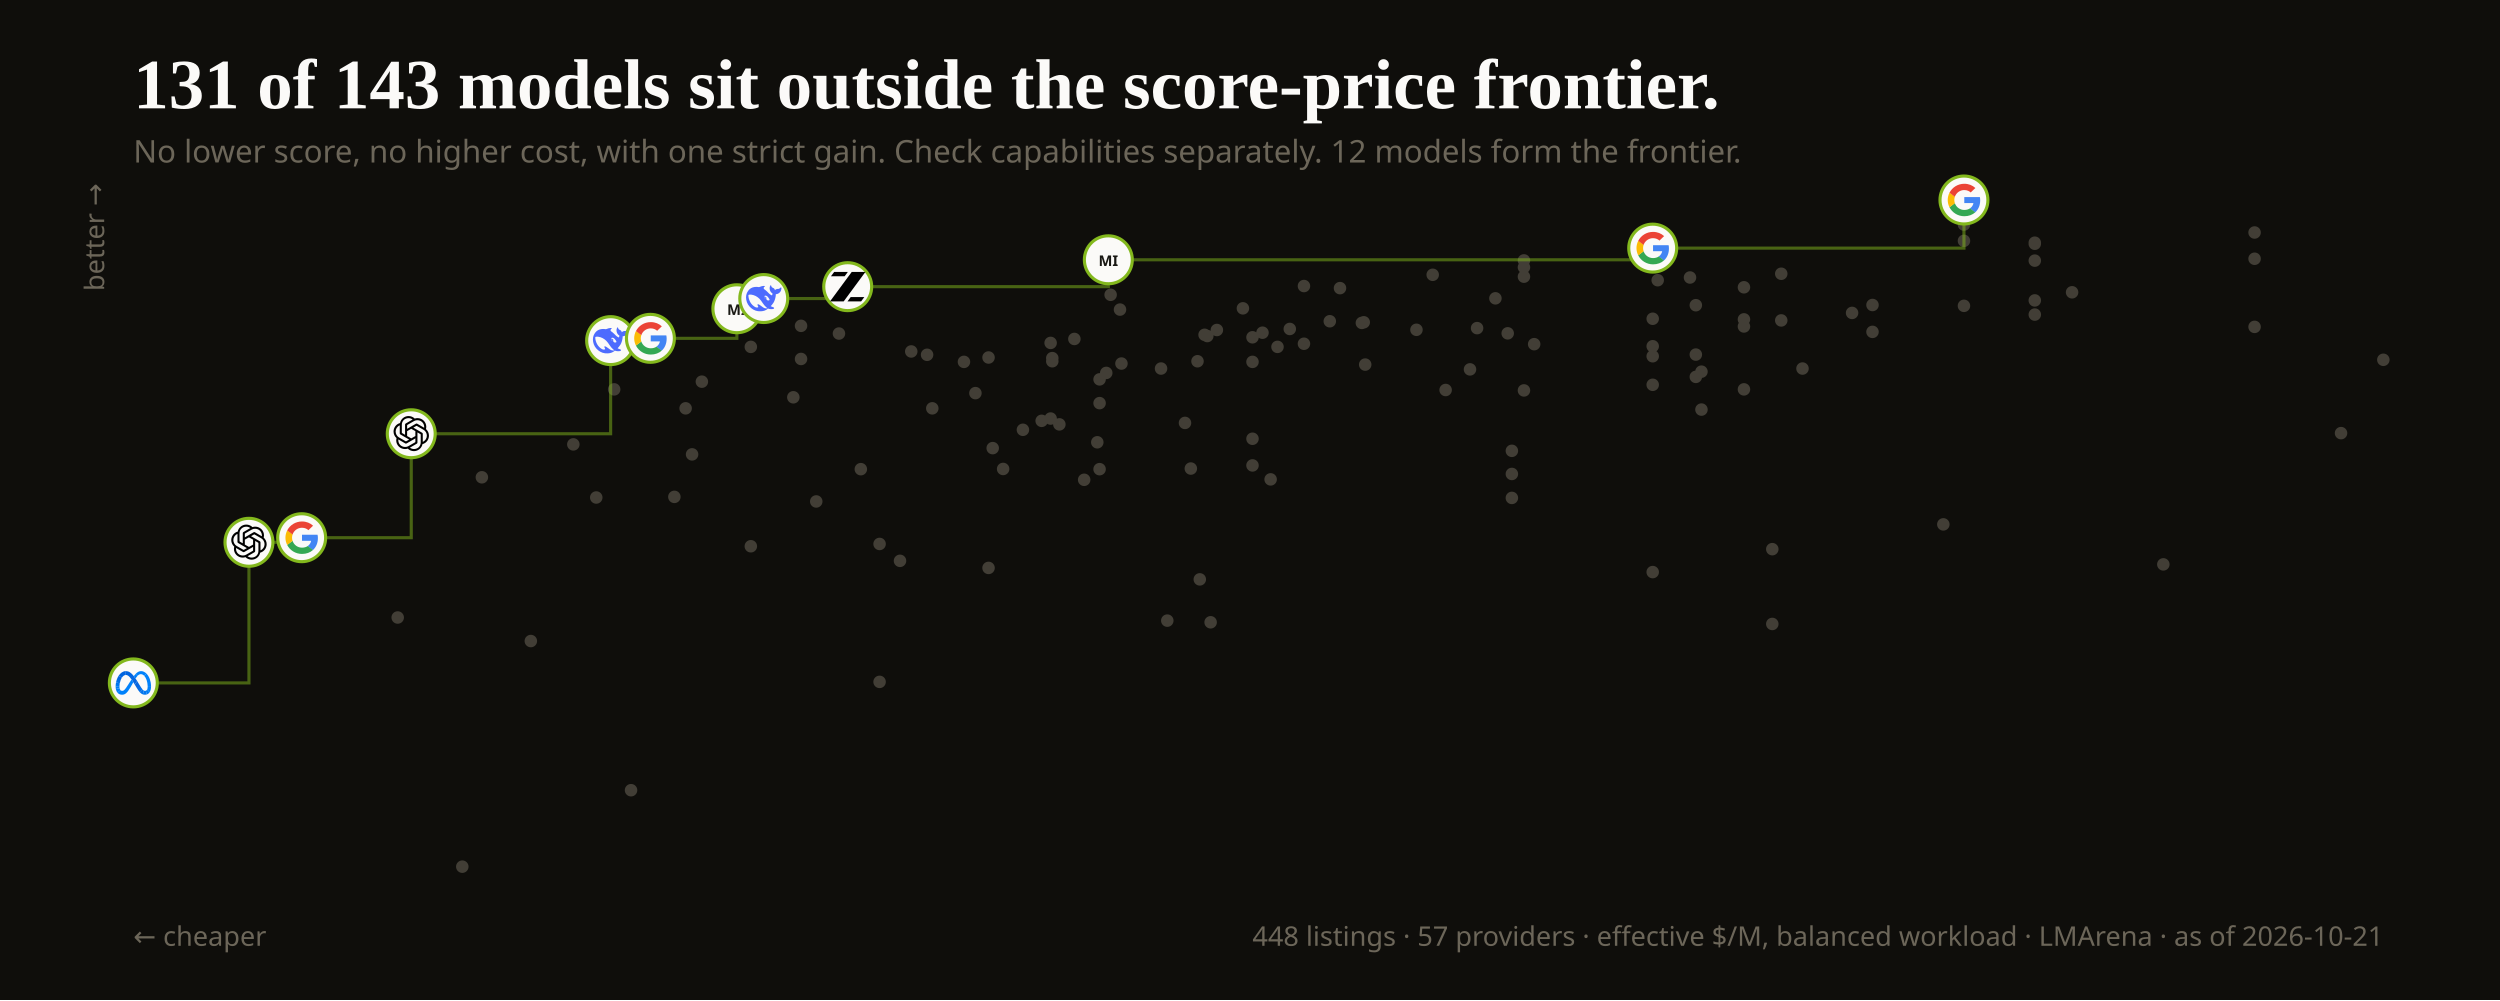
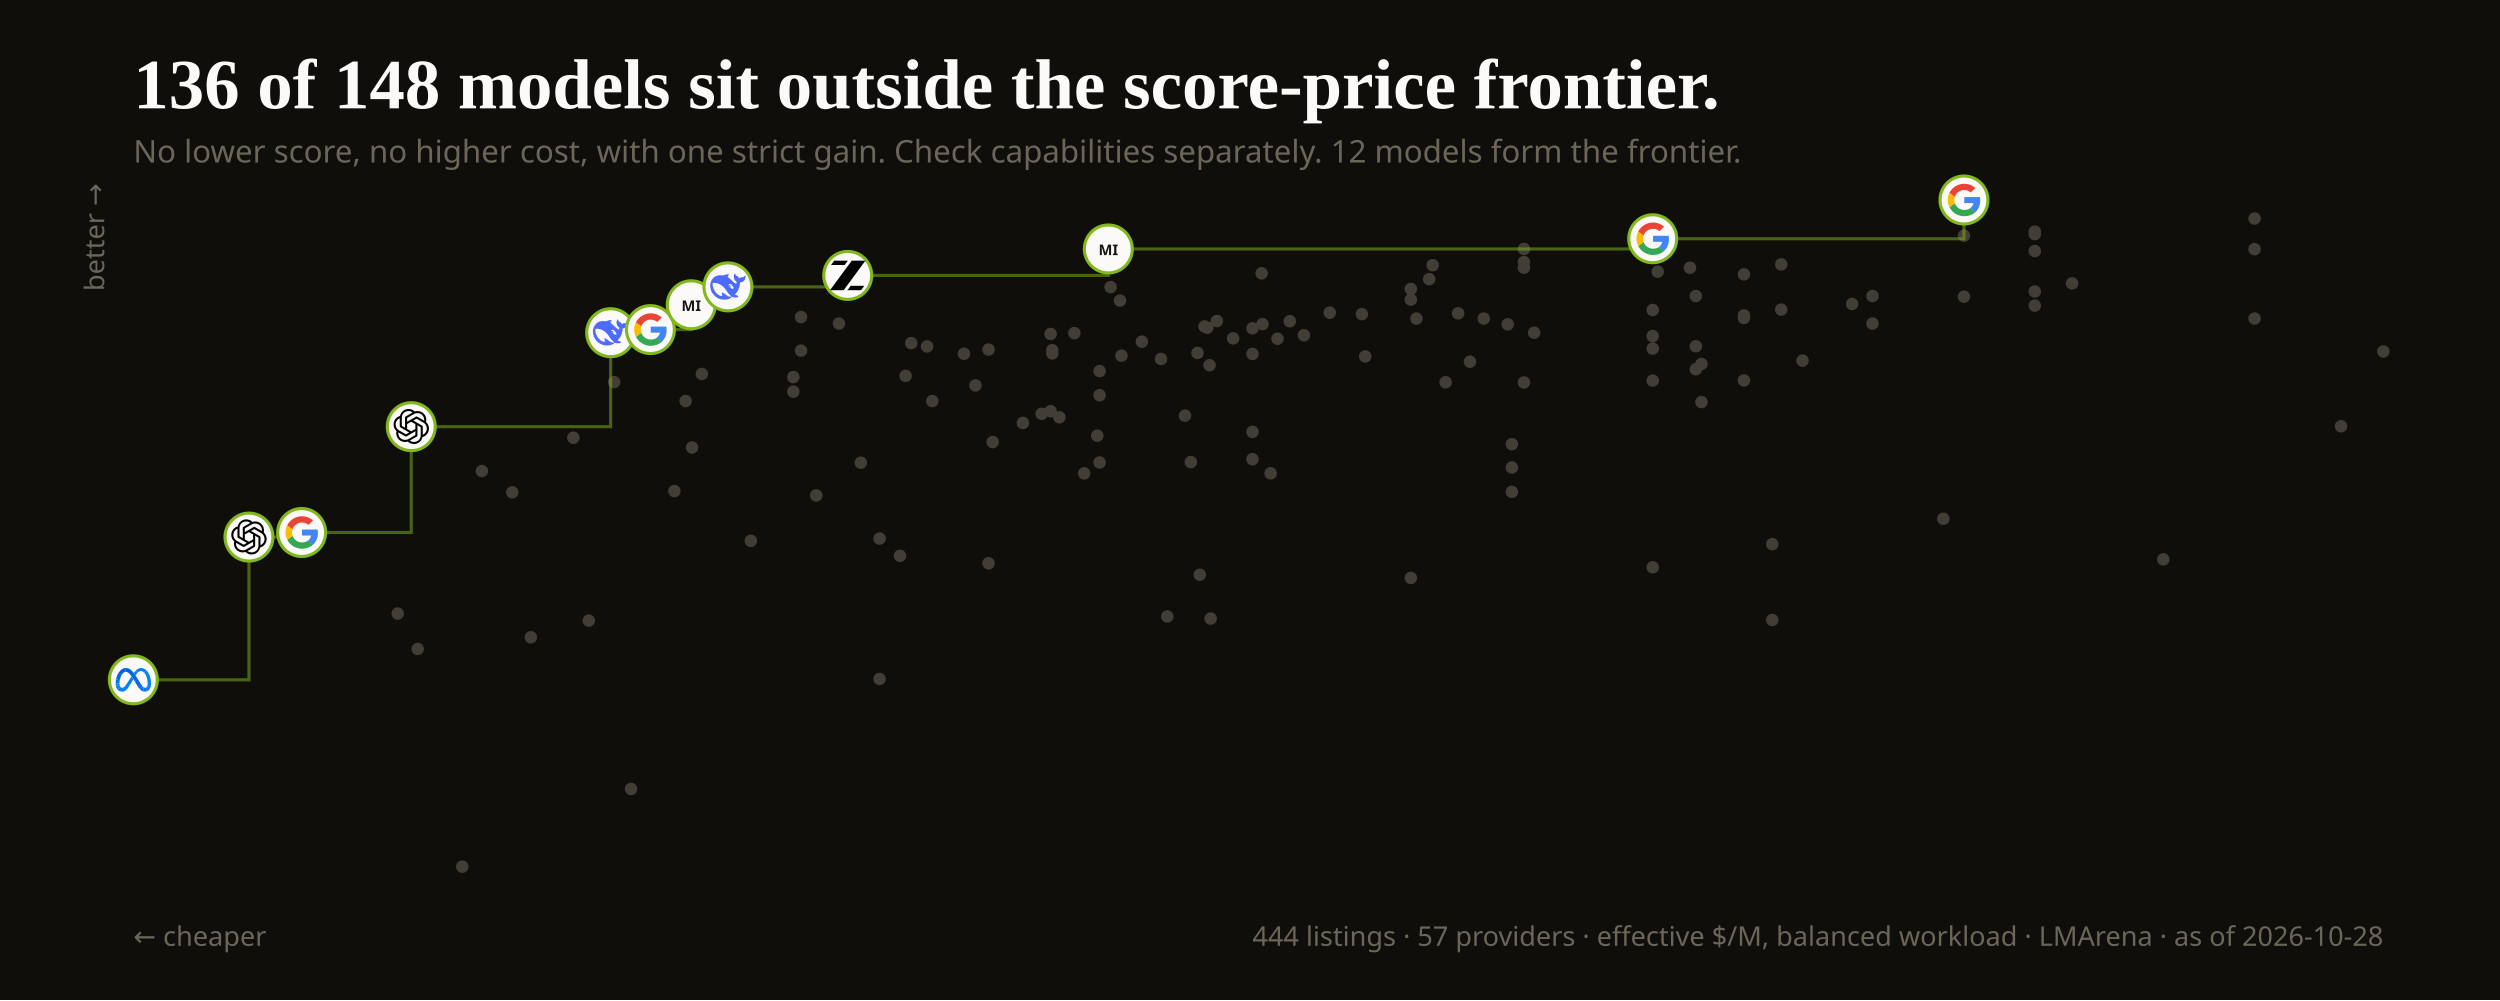
- <svg xmlns="http://www.w3.org/2000/svg" viewBox="0 0 1200 480" width="1200" height="480" role="img" aria-label="131 of 143 rated, priced models are off the score-price frontier. 12 are on it. Capability requirements are separate.">
+ <svg xmlns="http://www.w3.org/2000/svg" viewBox="0 0 1200 480" width="1200" height="480" role="img" aria-label="136 of 148 rated, priced models are off the score-price frontier. 12 are on it. Capability requirements are separate.">
  <rect width="1200" height="480" fill="#0F0E0B" />
-   <text x="64" y="52" fill="#FBFAF8" font-family="Georgia, 'Times New Roman', serif" font-size="34" font-weight="600">131 of 143 models sit outside the score-price frontier.</text>
+   <text x="64" y="52" fill="#FBFAF8" font-family="Georgia, 'Times New Roman', serif" font-size="34" font-weight="600">136 of 148 models sit outside the score-price frontier.</text>
  <text x="64" y="78" fill="#6C6659" font-family="system-ui, sans-serif" font-size="15">No lower score, no higher cost, with one strict gain. Check capabilities separately. 12 models form the frontier.</text>
-   <path d="M942.7 115.6m-3 0a3 3 0 1 0 6 0a3 3 0 1 0 -6 0M679.9 158.3m-3 0a3 3 0 1 0 6 0a3 3 0 1 0 -6 0M736.4 165.2m-3 0a3 3 0 1 0 6 0a3 3 0 1 0 -6 0M837.1 153.3m-3 0a3 3 0 1 0 6 0a3 3 0 1 0 -6 0M837.1 137.9m-3 0a3 3 0 1 0 6 0a3 3 0 1 0 -6 0M380.8 190.7m-3 0a3 3 0 1 0 6 0a3 3 0 1 0 -6 0M837.1 186.9m-3 0a3 3 0 1 0 6 0a3 3 0 1 0 -6 0M942.7 107.8m-3 0a3 3 0 1 0 6 0a3 3 0 1 0 -6 0M793.3 184.7m-3 0a3 3 0 1 0 6 0a3 3 0 1 0 -6 0M1082.2 156.9m-3 0a3 3 0 1 0 6 0a3 3 0 1 0 -6 0M731.5 125.0m-3 0a3 3 0 1 0 6 0a3 3 0 1 0 -6 0M1082.2 111.6m-3 0a3 3 0 1 0 6 0a3 3 0 1 0 -6 0M286.2 238.8m-3 0a3 3 0 1 0 6 0a3 3 0 1 0 -6 0M625.9 137.3m-3 0a3 3 0 1 0 6 0a3 3 0 1 0 -6 0M619.1 157.9m-3 0a3 3 0 1 0 6 0a3 3 0 1 0 -6 0M793.3 126.8m-3 0a3 3 0 1 0 6 0a3 3 0 1 0 -6 0M793.3 166.2m-3 0a3 3 0 1 0 6 0a3 3 0 1 0 -6 0M527.8 193.5m-3 0a3 3 0 1 0 6 0a3 3 0 1 0 -6 0M731.5 128.3m-3 0a3 3 0 1 0 6 0a3 3 0 1 0 -6 0M557.3 176.9m-3 0a3 3 0 1 0 6 0a3 3 0 1 0 -6 0M976.7 116.5m-3 0a3 3 0 1 0 6 0a3 3 0 1 0 -6 0M687.7 131.9m-3 0a3 3 0 1 0 6 0a3 3 0 1 0 -6 0M601.2 161.9m-3 0a3 3 0 1 0 6 0a3 3 0 1 0 -6 0M709.0 157.5m-3 0a3 3 0 1 0 6 0a3 3 0 1 0 -6 0M795.7 134.5m-3 0a3 3 0 1 0 6 0a3 3 0 1 0 -6 0M731.5 132.8m-3 0a3 3 0 1 0 6 0a3 3 0 1 0 -6 0M504.3 164.6m-3 0a3 3 0 1 0 6 0a3 3 0 1 0 -6 0M855.0 153.8m-3 0a3 3 0 1 0 6 0a3 3 0 1 0 -6 0M942.7 146.8m-3 0a3 3 0 1 0 6 0a3 3 0 1 0 -6 0M793.3 153.0m-3 0a3 3 0 1 0 6 0a3 3 0 1 0 -6 0M402.7 160.1m-3 0a3 3 0 1 0 6 0a3 3 0 1 0 -6 0M837.1 156.7m-3 0a3 3 0 1 0 6 0a3 3 0 1 0 -6 0M643.2 138.3m-3 0a3 3 0 1 0 6 0a3 3 0 1 0 -6 0M1082.2 124.2m-3 0a3 3 0 1 0 6 0a3 3 0 1 0 -6 0M537.6 148.6m-3 0a3 3 0 1 0 6 0a3 3 0 1 0 -6 0M515.7 162.7m-3 0a3 3 0 1 0 6 0a3 3 0 1 0 -6 0M976.7 144.2m-3 0a3 3 0 1 0 6 0a3 3 0 1 0 -6 0M811.2 133.2m-3 0a3 3 0 1 0 6 0a3 3 0 1 0 -6 0M693.9 187.2m-3 0a3 3 0 1 0 6 0a3 3 0 1 0 -6 0M793.3 171.0m-3 0a3 3 0 1 0 6 0a3 3 0 1 0 -6 0M994.6 140.3m-3 0a3 3 0 1 0 6 0a3 3 0 1 0 -6 0M654.6 154.7m-3 0a3 3 0 1 0 6 0a3 3 0 1 0 -6 0M533.1 141.5m-3 0a3 3 0 1 0 6 0a3 3 0 1 0 -6 0M360.4 166.5m-3 0a3 3 0 1 0 6 0a3 3 0 1 0 -6 0M596.6 148.0m-3 0a3 3 0 1 0 6 0a3 3 0 1 0 -6 0M976.7 125.1m-3 0a3 3 0 1 0 6 0a3 3 0 1 0 -6 0M717.8 143.2m-3 0a3 3 0 1 0 6 0a3 3 0 1 0 -6 0M384.5 156.4m-3 0a3 3 0 1 0 6 0a3 3 0 1 0 -6 0M578.2 160.7m-3 0a3 3 0 1 0 6 0a3 3 0 1 0 -6 0M723.7 160.0m-3 0a3 3 0 1 0 6 0a3 3 0 1 0 -6 0M481.5 225.1m-3 0a3 3 0 1 0 6 0a3 3 0 1 0 -6 0M527.8 182.1m-3 0a3 3 0 1 0 6 0a3 3 0 1 0 -6 0M508.5 203.7m-3 0a3 3 0 1 0 6 0a3 3 0 1 0 -6 0M705.6 177.3m-3 0a3 3 0 1 0 6 0a3 3 0 1 0 -6 0M889.0 150.2m-3 0a3 3 0 1 0 6 0a3 3 0 1 0 -6 0M476.5 215.1m-3 0a3 3 0 1 0 6 0a3 3 0 1 0 -6 0M538.3 174.5m-3 0a3 3 0 1 0 6 0a3 3 0 1 0 -6 0M468.2 188.7m-3 0a3 3 0 1 0 6 0a3 3 0 1 0 -6 0M531.0 179.0m-3 0a3 3 0 1 0 6 0a3 3 0 1 0 -6 0M574.8 173.4m-3 0a3 3 0 1 0 6 0a3 3 0 1 0 -6 0M294.8 186.9m-3 0a3 3 0 1 0 6 0a3 3 0 1 0 -6 0M855.0 131.4m-3 0a3 3 0 1 0 6 0a3 3 0 1 0 -6 0M898.8 146.4m-3 0a3 3 0 1 0 6 0a3 3 0 1 0 -6 0M606.0 159.7m-3 0a3 3 0 1 0 6 0a3 3 0 1 0 -6 0M526.7 212.3m-3 0a3 3 0 1 0 6 0a3 3 0 1 0 -6 0M638.3 154.2m-3 0a3 3 0 1 0 6 0a3 3 0 1 0 -6 0M976.7 117.0m-3 0a3 3 0 1 0 6 0a3 3 0 1 0 -6 0M336.9 183.2m-3 0a3 3 0 1 0 6 0a3 3 0 1 0 -6 0M653.7 155.0m-3 0a3 3 0 1 0 6 0a3 3 0 1 0 -6 0M332.2 218.1m-3 0a3 3 0 1 0 6 0a3 3 0 1 0 -6 0M579.5 161.3m-3 0a3 3 0 1 0 6 0a3 3 0 1 0 -6 0M865.2 176.9m-3 0a3 3 0 1 0 6 0a3 3 0 1 0 -6 0M504.3 200.9m-3 0a3 3 0 1 0 6 0a3 3 0 1 0 -6 0M601.2 210.6m-3 0a3 3 0 1 0 6 0a3 3 0 1 0 -6 0M437.4 168.7m-3 0a3 3 0 1 0 6 0a3 3 0 1 0 -6 0M976.7 151.0m-3 0a3 3 0 1 0 6 0a3 3 0 1 0 -6 0M814.0 170.2m-3 0a3 3 0 1 0 6 0a3 3 0 1 0 -6 0M527.8 225.2m-3 0a3 3 0 1 0 6 0a3 3 0 1 0 -6 0M731.5 187.4m-3 0a3 3 0 1 0 6 0a3 3 0 1 0 -6 0M584.1 158.4m-3 0a3 3 0 1 0 6 0a3 3 0 1 0 -6 0M898.8 159.3m-3 0a3 3 0 1 0 6 0a3 3 0 1 0 -6 0M445.0 170.3m-3 0a3 3 0 1 0 6 0a3 3 0 1 0 -6 0M474.5 171.6m-3 0a3 3 0 1 0 6 0a3 3 0 1 0 -6 0M505.1 173.4m-3 0a3 3 0 1 0 6 0a3 3 0 1 0 -6 0M491.0 206.3m-3 0a3 3 0 1 0 6 0a3 3 0 1 0 -6 0M462.7 173.7m-3 0a3 3 0 1 0 6 0a3 3 0 1 0 -6 0M505.1 171.9m-3 0a3 3 0 1 0 6 0a3 3 0 1 0 -6 0M609.9 230.1m-3 0a3 3 0 1 0 6 0a3 3 0 1 0 -6 0M814.0 180.9m-3 0a3 3 0 1 0 6 0a3 3 0 1 0 -6 0M568.8 203.0m-3 0a3 3 0 1 0 6 0a3 3 0 1 0 -6 0M323.7 238.5m-3 0a3 3 0 1 0 6 0a3 3 0 1 0 -6 0M1144.0 172.7m-3 0a3 3 0 1 0 6 0a3 3 0 1 0 -6 0M329.1 196.0m-3 0a3 3 0 1 0 6 0a3 3 0 1 0 -6 0M625.9 165.0m-3 0a3 3 0 1 0 6 0a3 3 0 1 0 -6 0M447.5 196.0m-3 0a3 3 0 1 0 6 0a3 3 0 1 0 -6 0M655.3 175.0m-3 0a3 3 0 1 0 6 0a3 3 0 1 0 -6 0M384.5 172.3m-3 0a3 3 0 1 0 6 0a3 3 0 1 0 -6 0M601.2 223.4m-3 0a3 3 0 1 0 6 0a3 3 0 1 0 -6 0M601.2 173.7m-3 0a3 3 0 1 0 6 0a3 3 0 1 0 -6 0M814.0 146.5m-3 0a3 3 0 1 0 6 0a3 3 0 1 0 -6 0M613.2 166.5m-3 0a3 3 0 1 0 6 0a3 3 0 1 0 -6 0M391.8 240.7m-3 0a3 3 0 1 0 6 0a3 3 0 1 0 -6 0M413.2 225.2m-3 0a3 3 0 1 0 6 0a3 3 0 1 0 -6 0M816.7 178.4m-3 0a3 3 0 1 0 6 0a3 3 0 1 0 -6 0M725.7 216.4m-3 0a3 3 0 1 0 6 0a3 3 0 1 0 -6 0M816.7 196.6m-3 0a3 3 0 1 0 6 0a3 3 0 1 0 -6 0M571.6 224.9m-3 0a3 3 0 1 0 6 0a3 3 0 1 0 -6 0M360.4 262.2m-3 0a3 3 0 1 0 6 0a3 3 0 1 0 -6 0M500.0 202.0m-3 0a3 3 0 1 0 6 0a3 3 0 1 0 -6 0M231.3 229.1m-3 0a3 3 0 1 0 6 0a3 3 0 1 0 -6 0M275.2 213.3m-3 0a3 3 0 1 0 6 0a3 3 0 1 0 -6 0M725.7 227.5m-3 0a3 3 0 1 0 6 0a3 3 0 1 0 -6 0M725.7 239.0m-3 0a3 3 0 1 0 6 0a3 3 0 1 0 -6 0M190.9 296.4m-3 0a3 3 0 1 0 6 0a3 3 0 1 0 -6 0M254.8 307.7m-3 0a3 3 0 1 0 6 0a3 3 0 1 0 -6 0M520.4 230.3m-3 0a3 3 0 1 0 6 0a3 3 0 1 0 -6 0M1123.7 207.9m-3 0a3 3 0 1 0 6 0a3 3 0 1 0 -6 0M432.0 269.2m-3 0a3 3 0 1 0 6 0a3 3 0 1 0 -6 0M793.3 274.6m-3 0a3 3 0 1 0 6 0a3 3 0 1 0 -6 0M581.1 298.7m-3 0a3 3 0 1 0 6 0a3 3 0 1 0 -6 0M221.9 416.0m-3 0a3 3 0 1 0 6 0a3 3 0 1 0 -6 0M302.9 379.3m-3 0a3 3 0 1 0 6 0a3 3 0 1 0 -6 0M474.5 272.6m-3 0a3 3 0 1 0 6 0a3 3 0 1 0 -6 0M422.2 327.3m-3 0a3 3 0 1 0 6 0a3 3 0 1 0 -6 0M850.7 299.5m-3 0a3 3 0 1 0 6 0a3 3 0 1 0 -6 0M850.7 263.6m-3 0a3 3 0 1 0 6 0a3 3 0 1 0 -6 0M575.9 278.1m-3 0a3 3 0 1 0 6 0a3 3 0 1 0 -6 0M422.2 261.1m-3 0a3 3 0 1 0 6 0a3 3 0 1 0 -6 0M560.3 297.9m-3 0a3 3 0 1 0 6 0a3 3 0 1 0 -6 0M932.8 251.7m-3 0a3 3 0 1 0 6 0a3 3 0 1 0 -6 0M1038.4 270.9m-3 0a3 3 0 1 0 6 0a3 3 0 1 0 -6 0" fill="#6C6659" fill-opacity="0.55" />
-   <path d="M64.0 327.8L119.5 327.8L119.5 260.3L144.8 260.3L144.8 258.1L197.4 258.1L197.4 208.2L293.1 208.2L293.1 163.5L312.2 163.5L312.2 162.4L353.7 162.4L353.7 148.2L366.6 148.2L366.6 143.3L406.9 143.3L406.9 137.6L532.0 137.6L532.0 124.7L793.3 124.7L793.3 119.1L942.7 119.1L942.7 96.0" fill="none" stroke="#83B81D" stroke-width="1.5" stroke-opacity="0.5" />
-   <circle cx="64.0" cy="327.8" r="11.5" fill="#FBFAF8" />
-   <circle cx="64.0" cy="327.8" r="11.5" fill="none" stroke="#83B81D" stroke-width="1.5" />
-   <svg x="55.5" y="319.3" width="17" height="17" viewBox="0 0 24 24">
+   <path d="M548.1 164.0m-3 0a3 3 0 1 0 6 0a3 3 0 1 0 -6 0M942.7 113.1m-3 0a3 3 0 1 0 6 0a3 3 0 1 0 -6 0M679.9 152.9m-3 0a3 3 0 1 0 6 0a3 3 0 1 0 -6 0M380.8 181.0m-3 0a3 3 0 1 0 6 0a3 3 0 1 0 -6 0M736.4 159.7m-3 0a3 3 0 1 0 6 0a3 3 0 1 0 -6 0M837.1 151.4m-3 0a3 3 0 1 0 6 0a3 3 0 1 0 -6 0M837.1 131.7m-3 0a3 3 0 1 0 6 0a3 3 0 1 0 -6 0M380.8 188.0m-3 0a3 3 0 1 0 6 0a3 3 0 1 0 -6 0M837.1 182.6m-3 0a3 3 0 1 0 6 0a3 3 0 1 0 -6 0M942.7 102.5m-3 0a3 3 0 1 0 6 0a3 3 0 1 0 -6 0M793.3 182.7m-3 0a3 3 0 1 0 6 0a3 3 0 1 0 -6 0M1082.2 152.9m-3 0a3 3 0 1 0 6 0a3 3 0 1 0 -6 0M731.5 119.5m-3 0a3 3 0 1 0 6 0a3 3 0 1 0 -6 0M1082.2 104.9m-3 0a3 3 0 1 0 6 0a3 3 0 1 0 -6 0M245.9 236.3m-3 0a3 3 0 1 0 6 0a3 3 0 1 0 -6 0M605.6 131.2m-3 0a3 3 0 1 0 6 0a3 3 0 1 0 -6 0M619.1 154.2m-3 0a3 3 0 1 0 6 0a3 3 0 1 0 -6 0M793.3 120.6m-3 0a3 3 0 1 0 6 0a3 3 0 1 0 -6 0M793.3 161.3m-3 0a3 3 0 1 0 6 0a3 3 0 1 0 -6 0M527.8 189.7m-3 0a3 3 0 1 0 6 0a3 3 0 1 0 -6 0M731.5 125.8m-3 0a3 3 0 1 0 6 0a3 3 0 1 0 -6 0M557.3 172.3m-3 0a3 3 0 1 0 6 0a3 3 0 1 0 -6 0M976.7 111.2m-3 0a3 3 0 1 0 6 0a3 3 0 1 0 -6 0M687.7 127.3m-3 0a3 3 0 1 0 6 0a3 3 0 1 0 -6 0M601.2 157.6m-3 0a3 3 0 1 0 6 0a3 3 0 1 0 -6 0M712.2 152.9m-3 0a3 3 0 1 0 6 0a3 3 0 1 0 -6 0M795.7 130.4m-3 0a3 3 0 1 0 6 0a3 3 0 1 0 -6 0M731.5 128.5m-3 0a3 3 0 1 0 6 0a3 3 0 1 0 -6 0M504.3 160.3m-3 0a3 3 0 1 0 6 0a3 3 0 1 0 -6 0M855.0 148.6m-3 0a3 3 0 1 0 6 0a3 3 0 1 0 -6 0M942.7 142.4m-3 0a3 3 0 1 0 6 0a3 3 0 1 0 -6 0M793.3 148.8m-3 0a3 3 0 1 0 6 0a3 3 0 1 0 -6 0M402.7 155.3m-3 0a3 3 0 1 0 6 0a3 3 0 1 0 -6 0M837.1 152.6m-3 0a3 3 0 1 0 6 0a3 3 0 1 0 -6 0M686.0 134.0m-3 0a3 3 0 1 0 6 0a3 3 0 1 0 -6 0M1082.2 119.6m-3 0a3 3 0 1 0 6 0a3 3 0 1 0 -6 0M537.6 144.3m-3 0a3 3 0 1 0 6 0a3 3 0 1 0 -6 0M515.7 159.9m-3 0a3 3 0 1 0 6 0a3 3 0 1 0 -6 0M976.7 139.9m-3 0a3 3 0 1 0 6 0a3 3 0 1 0 -6 0M811.2 128.5m-3 0a3 3 0 1 0 6 0a3 3 0 1 0 -6 0M693.9 183.5m-3 0a3 3 0 1 0 6 0a3 3 0 1 0 -6 0M793.3 167.3m-3 0a3 3 0 1 0 6 0a3 3 0 1 0 -6 0M994.6 136.0m-3 0a3 3 0 1 0 6 0a3 3 0 1 0 -6 0M699.9 150.4m-3 0a3 3 0 1 0 6 0a3 3 0 1 0 -6 0M434.7 180.4m-3 0a3 3 0 1 0 6 0a3 3 0 1 0 -6 0M533.1 137.8m-3 0a3 3 0 1 0 6 0a3 3 0 1 0 -6 0M591.9 162.4m-3 0a3 3 0 1 0 6 0a3 3 0 1 0 -6 0M677.2 143.8m-3 0a3 3 0 1 0 6 0a3 3 0 1 0 -6 0M976.7 120.5m-3 0a3 3 0 1 0 6 0a3 3 0 1 0 -6 0M677.2 138.7m-3 0a3 3 0 1 0 6 0a3 3 0 1 0 -6 0M384.5 152.2m-3 0a3 3 0 1 0 6 0a3 3 0 1 0 -6 0M578.2 156.7m-3 0a3 3 0 1 0 6 0a3 3 0 1 0 -6 0M723.7 155.7m-3 0a3 3 0 1 0 6 0a3 3 0 1 0 -6 0M527.8 178.1m-3 0a3 3 0 1 0 6 0a3 3 0 1 0 -6 0M508.5 200.3m-3 0a3 3 0 1 0 6 0a3 3 0 1 0 -6 0M705.6 173.6m-3 0a3 3 0 1 0 6 0a3 3 0 1 0 -6 0M889.0 145.9m-3 0a3 3 0 1 0 6 0a3 3 0 1 0 -6 0M476.5 212.2m-3 0a3 3 0 1 0 6 0a3 3 0 1 0 -6 0M538.3 170.7m-3 0a3 3 0 1 0 6 0a3 3 0 1 0 -6 0M468.2 185.0m-3 0a3 3 0 1 0 6 0a3 3 0 1 0 -6 0M580.6 175.3m-3 0a3 3 0 1 0 6 0a3 3 0 1 0 -6 0M574.8 169.4m-3 0a3 3 0 1 0 6 0a3 3 0 1 0 -6 0M294.8 183.4m-3 0a3 3 0 1 0 6 0a3 3 0 1 0 -6 0M855.0 126.9m-3 0a3 3 0 1 0 6 0a3 3 0 1 0 -6 0M898.8 142.1m-3 0a3 3 0 1 0 6 0a3 3 0 1 0 -6 0M606.0 155.6m-3 0a3 3 0 1 0 6 0a3 3 0 1 0 -6 0M526.7 209.1m-3 0a3 3 0 1 0 6 0a3 3 0 1 0 -6 0M638.3 150.1m-3 0a3 3 0 1 0 6 0a3 3 0 1 0 -6 0M976.7 112.4m-3 0a3 3 0 1 0 6 0a3 3 0 1 0 -6 0M336.9 179.5m-3 0a3 3 0 1 0 6 0a3 3 0 1 0 -6 0M653.7 150.8m-3 0a3 3 0 1 0 6 0a3 3 0 1 0 -6 0M332.2 214.8m-3 0a3 3 0 1 0 6 0a3 3 0 1 0 -6 0M579.5 157.3m-3 0a3 3 0 1 0 6 0a3 3 0 1 0 -6 0M865.2 173.1m-3 0a3 3 0 1 0 6 0a3 3 0 1 0 -6 0M504.3 197.4m-3 0a3 3 0 1 0 6 0a3 3 0 1 0 -6 0M601.2 207.3m-3 0a3 3 0 1 0 6 0a3 3 0 1 0 -6 0M437.4 164.7m-3 0a3 3 0 1 0 6 0a3 3 0 1 0 -6 0M976.7 146.7m-3 0a3 3 0 1 0 6 0a3 3 0 1 0 -6 0M814.0 166.2m-3 0a3 3 0 1 0 6 0a3 3 0 1 0 -6 0M527.8 222.0m-3 0a3 3 0 1 0 6 0a3 3 0 1 0 -6 0M731.5 183.6m-3 0a3 3 0 1 0 6 0a3 3 0 1 0 -6 0M584.1 154.1m-3 0a3 3 0 1 0 6 0a3 3 0 1 0 -6 0M898.8 155.3m-3 0a3 3 0 1 0 6 0a3 3 0 1 0 -6 0M445.0 166.3m-3 0a3 3 0 1 0 6 0a3 3 0 1 0 -6 0M474.5 167.8m-3 0a3 3 0 1 0 6 0a3 3 0 1 0 -6 0M505.1 169.6m-3 0a3 3 0 1 0 6 0a3 3 0 1 0 -6 0M491.0 203.0m-3 0a3 3 0 1 0 6 0a3 3 0 1 0 -6 0M462.7 169.8m-3 0a3 3 0 1 0 6 0a3 3 0 1 0 -6 0M505.1 168.1m-3 0a3 3 0 1 0 6 0a3 3 0 1 0 -6 0M609.9 227.2m-3 0a3 3 0 1 0 6 0a3 3 0 1 0 -6 0M814.0 177.2m-3 0a3 3 0 1 0 6 0a3 3 0 1 0 -6 0M568.8 199.5m-3 0a3 3 0 1 0 6 0a3 3 0 1 0 -6 0M323.7 235.7m-3 0a3 3 0 1 0 6 0a3 3 0 1 0 -6 0M1144.0 168.7m-3 0a3 3 0 1 0 6 0a3 3 0 1 0 -6 0M329.1 192.5m-3 0a3 3 0 1 0 6 0a3 3 0 1 0 -6 0M625.9 160.9m-3 0a3 3 0 1 0 6 0a3 3 0 1 0 -6 0M447.5 192.5m-3 0a3 3 0 1 0 6 0a3 3 0 1 0 -6 0M655.3 171.1m-3 0a3 3 0 1 0 6 0a3 3 0 1 0 -6 0M384.5 168.3m-3 0a3 3 0 1 0 6 0a3 3 0 1 0 -6 0M601.2 220.4m-3 0a3 3 0 1 0 6 0a3 3 0 1 0 -6 0M601.2 169.9m-3 0a3 3 0 1 0 6 0a3 3 0 1 0 -6 0M814.0 142.1m-3 0a3 3 0 1 0 6 0a3 3 0 1 0 -6 0M613.2 162.6m-3 0a3 3 0 1 0 6 0a3 3 0 1 0 -6 0M391.8 237.8m-3 0a3 3 0 1 0 6 0a3 3 0 1 0 -6 0M413.2 222.1m-3 0a3 3 0 1 0 6 0a3 3 0 1 0 -6 0M816.7 174.7m-3 0a3 3 0 1 0 6 0a3 3 0 1 0 -6 0M725.7 213.2m-3 0a3 3 0 1 0 6 0a3 3 0 1 0 -6 0M816.7 193.0m-3 0a3 3 0 1 0 6 0a3 3 0 1 0 -6 0M571.6 221.8m-3 0a3 3 0 1 0 6 0a3 3 0 1 0 -6 0M360.4 259.6m-3 0a3 3 0 1 0 6 0a3 3 0 1 0 -6 0M500.0 198.6m-3 0a3 3 0 1 0 6 0a3 3 0 1 0 -6 0M231.3 226.1m-3 0a3 3 0 1 0 6 0a3 3 0 1 0 -6 0M275.2 210.1m-3 0a3 3 0 1 0 6 0a3 3 0 1 0 -6 0M725.7 224.4m-3 0a3 3 0 1 0 6 0a3 3 0 1 0 -6 0M725.7 236.1m-3 0a3 3 0 1 0 6 0a3 3 0 1 0 -6 0M190.9 294.5m-3 0a3 3 0 1 0 6 0a3 3 0 1 0 -6 0M254.8 305.9m-3 0a3 3 0 1 0 6 0a3 3 0 1 0 -6 0M520.4 227.2m-3 0a3 3 0 1 0 6 0a3 3 0 1 0 -6 0M1123.7 204.6m-3 0a3 3 0 1 0 6 0a3 3 0 1 0 -6 0M432.0 266.8m-3 0a3 3 0 1 0 6 0a3 3 0 1 0 -6 0M282.6 297.9m-3 0a3 3 0 1 0 6 0a3 3 0 1 0 -6 0M200.5 311.5m-3 0a3 3 0 1 0 6 0a3 3 0 1 0 -6 0M677.2 277.4m-3 0a3 3 0 1 0 6 0a3 3 0 1 0 -6 0M793.3 272.3m-3 0a3 3 0 1 0 6 0a3 3 0 1 0 -6 0M581.1 296.9m-3 0a3 3 0 1 0 6 0a3 3 0 1 0 -6 0M221.9 416.0m-3 0a3 3 0 1 0 6 0a3 3 0 1 0 -6 0M302.9 378.7m-3 0a3 3 0 1 0 6 0a3 3 0 1 0 -6 0M474.5 270.4m-3 0a3 3 0 1 0 6 0a3 3 0 1 0 -6 0M422.2 325.9m-3 0a3 3 0 1 0 6 0a3 3 0 1 0 -6 0M850.7 297.6m-3 0a3 3 0 1 0 6 0a3 3 0 1 0 -6 0M850.7 261.2m-3 0a3 3 0 1 0 6 0a3 3 0 1 0 -6 0M575.9 275.9m-3 0a3 3 0 1 0 6 0a3 3 0 1 0 -6 0M422.2 258.5m-3 0a3 3 0 1 0 6 0a3 3 0 1 0 -6 0M560.3 295.9m-3 0a3 3 0 1 0 6 0a3 3 0 1 0 -6 0M932.8 249.0m-3 0a3 3 0 1 0 6 0a3 3 0 1 0 -6 0M1038.4 268.5m-3 0a3 3 0 1 0 6 0a3 3 0 1 0 -6 0" fill="#6C6659" fill-opacity="0.55" />
+   <path d="M64.0 326.3L119.5 326.3L119.5 257.8L144.8 257.8L144.8 255.6L197.4 255.6L197.4 204.8L293.1 204.8L293.1 159.7L312.2 159.7L312.2 158.2L331.8 158.2L331.8 146.3L349.4 146.3L349.4 137.7L406.9 137.7L406.9 132.2L532.0 132.2L532.0 119.5L793.3 119.5L793.3 114.6L942.7 114.6L942.7 96.0" fill="none" stroke="#83B81D" stroke-width="1.5" stroke-opacity="0.5" />
+   <circle cx="64.0" cy="326.3" r="11.5" fill="#FBFAF8" />
+   <circle cx="64.0" cy="326.3" r="11.5" fill="none" stroke="#83B81D" stroke-width="1.5" />
+   <svg x="55.5" y="317.8" width="17" height="17" viewBox="0 0 24 24">
    <path d="M6.897 4h-.024l-.031 2.615h.022c1.715 0 3.046 1.357 5.94 6.246l.175.297.012.02 1.62-2.438-.012-.019a48.763 48.763 0 00-1.098-1.716 28.01 28.01 0 00-1.175-1.629C10.413 4.932 8.812 4 6.896 4z" fill="url(#lobe-icons-meta-0-_R_0_)" />
    <path d="M6.873 4C4.95 4.01 3.247 5.258 2.02 7.17a4.352 4.352 0 00-.01.017l2.254 1.231.011-.017c.718-1.083 1.61-1.774 2.568-1.785h.021L6.896 4h-.023z" fill="url(#lobe-icons-meta-1-_R_0_)" />
    <path d="M2.019 7.17l-.011.017C1.2 8.447.598 9.995.274 11.664l-.005.022 2.534.6.004-.022c.27-1.467.786-2.828 1.456-3.845l.011-.017L2.02 7.17z" fill="url(#lobe-icons-meta-2-_R_0_)" />
    <path d="M2.807 12.264l-2.533-.6-.005.022c-.177.918-.267 1.851-.269 2.786v.023l2.598.233v-.023a12.591 12.591 0 01.21-2.44z" fill="url(#lobe-icons-meta-3-_R_0_)" />
    <path d="M2.677 15.537a5.462 5.462 0 01-.079-.813v-.022L0 14.468v.024a8.89 8.89 0 00.146 1.652l2.535-.585a4.106 4.106 0 01-.004-.022z" fill="url(#lobe-icons-meta-4-_R_0_)" />
    <path d="M3.27 16.89c-.284-.31-.484-.756-.589-1.328l-.004-.021-2.535.585.004.021c.192 1.01.568 1.85 1.106 2.487l.014.017 2.018-1.745a2.106 2.106 0 01-.015-.016z" fill="url(#lobe-icons-meta-5-_R_0_)" />
    <path d="M10.78 9.654c-1.528 2.35-2.454 3.825-2.454 3.825-2.035 3.2-2.739 3.917-3.871 3.917a1.545 1.545 0 01-1.186-.508l-2.017 1.744.014.017C2.01 19.518 3.058 20 4.356 20c1.963 0 3.374-.928 5.884-5.33l1.766-3.13a41.283 41.283 0 00-1.227-1.886z" fill="#0082FB" />
    <path d="M13.502 5.946l-.016.016c-.4.43-.786.908-1.16 1.416.378.483.768 1.024 1.175 1.63.48-.743.928-1.345 1.367-1.807l.016-.016-1.382-1.24z" fill="url(#lobe-icons-meta-6-_R_0_)" />
    <path d="M20.918 5.713C19.853 4.633 18.583 4 17.225 4c-1.432 0-2.637.787-3.723 1.944l-.016.016 1.382 1.24.016-.017c.715-.747 1.408-1.12 2.176-1.12.826 0 1.6.39 2.27 1.075l.015.016 1.589-1.425-.016-.016z" fill="#0082FB" />
    <path d="M23.998 14.125c-.06-3.467-1.27-6.566-3.064-8.396l-.016-.016-1.588 1.424.015.016c1.35 1.392 2.277 3.98 2.361 6.971v.023h2.292v-.022z" fill="url(#lobe-icons-meta-7-_R_0_)" />
    <path d="M23.998 14.15v-.023h-2.292v.022c.004.14.006.282.006.424 0 .815-.121 1.474-.368 1.95l-.011.022 1.708 1.782.013-.02c.62-.96.946-2.293.946-3.91 0-.083 0-.165-.002-.247z" fill="url(#lobe-icons-meta-8-_R_0_)" />
    <path d="M21.344 16.52l-.011.02c-.214.402-.519.67-.917.787l.778 2.462a3.493 3.493 0 00.438-.182 3.558 3.558 0 001.366-1.218l.044-.065.012-.02-1.71-1.784z" fill="url(#lobe-icons-meta-9-_R_0_)" />
    <path d="M19.92 17.393c-.262 0-.492-.039-.718-.14l-.798 2.522c.449.153.927.222 1.46.222.492 0 .943-.073 1.352-.215l-.78-2.462c-.167.05-.341.075-.517.073z" fill="url(#lobe-icons-meta-10-_R_0_)" />
    <path d="M18.323 16.534l-.014-.017-1.836 1.914.016.017c.637.682 1.246 1.105 1.937 1.337l.797-2.52c-.291-.125-.573-.353-.9-.731z" fill="url(#lobe-icons-meta-11-_R_0_)" />
    <path d="M18.309 16.515c-.55-.642-1.232-1.712-2.303-3.44l-1.396-2.336-.011-.02-1.62 2.438.012.02.989 1.668c.959 1.61 1.74 2.774 2.493 3.585l.016.016 1.834-1.914a2.353 2.353 0 01-.014-.017z" fill="url(#lobe-icons-meta-12-_R_0_)" />
    <defs>
      <linearGradient id="lobe-icons-meta-0-_R_0_" x1="75.897%" x2="26.312%" y1="89.199%" y2="12.194%">
        <stop offset=".06%" stop-color="#0867DF" />
        <stop offset="45.39%" stop-color="#0668E1" />
        <stop offset="85.91%" stop-color="#0064E0" />
      </linearGradient>
      <linearGradient id="lobe-icons-meta-1-_R_0_" x1="21.67%" x2="97.068%" y1="75.874%" y2="23.985%">
        <stop offset="13.23%" stop-color="#0064DF" />
        <stop offset="99.88%" stop-color="#0064E0" />
      </linearGradient>
      <linearGradient id="lobe-icons-meta-2-_R_0_" x1="38.263%" x2="60.895%" y1="89.127%" y2="16.131%">
        <stop offset="1.47%" stop-color="#0072EC" />
        <stop offset="68.81%" stop-color="#0064DF" />
      </linearGradient>
      <linearGradient id="lobe-icons-meta-3-_R_0_" x1="47.032%" x2="52.15%" y1="90.19%" y2="15.745%">
        <stop offset="7.31%" stop-color="#007CF6" />
        <stop offset="99.43%" stop-color="#0072EC" />
      </linearGradient>
      <linearGradient id="lobe-icons-meta-4-_R_0_" x1="52.155%" x2="47.591%" y1="58.301%" y2="37.004%">
        <stop offset="7.31%" stop-color="#007FF9" />
        <stop offset="100%" stop-color="#007CF6" />
      </linearGradient>
      <linearGradient id="lobe-icons-meta-5-_R_0_" x1="37.689%" x2="61.961%" y1="12.502%" y2="63.624%">
        <stop offset="7.31%" stop-color="#007FF9" />
        <stop offset="100%" stop-color="#0082FB" />
      </linearGradient>
      <linearGradient id="lobe-icons-meta-6-_R_0_" x1="34.808%" x2="62.313%" y1="68.859%" y2="23.174%">
        <stop offset="27.99%" stop-color="#007FF8" />
        <stop offset="91.41%" stop-color="#0082FB" />
      </linearGradient>
      <linearGradient id="lobe-icons-meta-7-_R_0_" x1="43.762%" x2="57.602%" y1="6.235%" y2="98.514%">
        <stop offset="0%" stop-color="#0082FB" />
        <stop offset="99.95%" stop-color="#0081FA" />
      </linearGradient>
      <linearGradient id="lobe-icons-meta-8-_R_0_" x1="60.055%" x2="39.88%" y1="4.661%" y2="69.077%">
        <stop offset="6.19%" stop-color="#0081FA" />
        <stop offset="100%" stop-color="#0080F9" />
      </linearGradient>
      <linearGradient id="lobe-icons-meta-9-_R_0_" x1="30.282%" x2="61.081%" y1="59.32%" y2="33.244%">
        <stop offset="0%" stop-color="#027AF3" />
        <stop offset="100%" stop-color="#0080F9" />
      </linearGradient>
      <linearGradient id="lobe-icons-meta-10-_R_0_" x1="20.433%" x2="82.112%" y1="50.001%" y2="50.001%">
        <stop offset="0%" stop-color="#0377EF" />
        <stop offset="99.94%" stop-color="#0279F1" />
      </linearGradient>
      <linearGradient id="lobe-icons-meta-11-_R_0_" x1="40.303%" x2="72.394%" y1="35.298%" y2="57.811%">
        <stop offset=".19%" stop-color="#0471E9" />
        <stop offset="100%" stop-color="#0377EF" />
      </linearGradient>
      <linearGradient id="lobe-icons-meta-12-_R_0_" x1="32.254%" x2="68.003%" y1="19.719%" y2="84.908%">
        <stop offset="27.65%" stop-color="#0867DF" />
        <stop offset="100%" stop-color="#0471E9" />
      </linearGradient>
    </defs>
  </svg>
-   <circle cx="119.5" cy="260.3" r="11.5" fill="#FBFAF8" />
-   <circle cx="119.5" cy="260.3" r="11.5" fill="none" stroke="#83B81D" stroke-width="1.5" />
-   <svg x="111.0" y="251.8" width="17" height="17" viewBox="0 0 24 24">
+   <circle cx="119.5" cy="257.8" r="11.5" fill="#FBFAF8" />
+   <circle cx="119.5" cy="257.8" r="11.5" fill="none" stroke="#83B81D" stroke-width="1.5" />
+   <svg x="111.0" y="249.3" width="17" height="17" viewBox="0 0 24 24">
    <path d="M9.205 8.658v-2.26c0-.19.072-.333.238-.428l4.543-2.616c.619-.357 1.356-.523 2.117-.523 2.854 0 4.662 2.212 4.662 4.566 0 .167 0 .357-.024.547l-4.71-2.759a.797.797 0 00-.856 0l-5.97 3.473zm10.609 8.8V12.06c0-.333-.143-.57-.429-.737l-5.97-3.473 1.95-1.118a.433.433 0 01.476 0l4.543 2.617c1.309.76 2.189 2.378 2.189 3.948 0 1.808-1.07 3.473-2.76 4.163zM7.802 12.703l-1.95-1.142c-.167-.095-.239-.238-.239-.428V5.899c0-2.545 1.95-4.472 4.591-4.472 1 0 1.927.333 2.712.928L8.23 5.067c-.285.166-.428.404-.428.737v6.898zM12 15.128l-2.795-1.57v-3.33L12 8.658l2.795 1.57v3.33L12 15.128zm1.796 7.23c-1 0-1.927-.332-2.712-.927l4.686-2.712c.285-.166.428-.404.428-.737v-6.898l1.974 1.142c.167.095.238.238.238.428v5.233c0 2.545-1.974 4.472-4.614 4.472zm-5.637-5.303l-4.544-2.617c-1.308-.761-2.188-2.378-2.188-3.948A4.482 4.482 0 014.21 6.327v5.423c0 .333.143.571.428.738l5.947 3.449-1.95 1.118a.432.432 0 01-.476 0zm-.262 3.9c-2.688 0-4.662-2.021-4.662-4.519 0-.19.024-.38.047-.57l4.686 2.71c.286.167.571.167.856 0l5.97-3.448v2.26c0 .19-.07.333-.237.428l-4.543 2.616c-.619.357-1.356.523-2.117.523zm5.899 2.83a5.947 5.947 0 005.827-4.756C22.287 18.339 24 15.84 24 13.296c0-1.665-.713-3.282-1.998-4.448.119-.5.19-.999.19-1.498 0-3.401-2.759-5.947-5.946-5.947-.642 0-1.26.095-1.88.31A5.962 5.962 0 0010.205 0a5.947 5.947 0 00-5.827 4.757C1.713 5.447 0 7.945 0 10.49c0 1.666.713 3.283 1.998 4.448-.119.5-.19 1-.19 1.499 0 3.401 2.759 5.946 5.946 5.946.642 0 1.26-.095 1.88-.309a5.96 5.96 0 004.162 1.713z" />
  </svg>
-   <circle cx="144.8" cy="258.1" r="11.5" fill="#FBFAF8" />
-   <circle cx="144.8" cy="258.1" r="11.5" fill="none" stroke="#83B81D" stroke-width="1.5" />
-   <svg x="136.3" y="249.6" width="17" height="17" viewBox="0 0 24 24">
+   <circle cx="144.8" cy="255.6" r="11.5" fill="#FBFAF8" />
+   <circle cx="144.8" cy="255.6" r="11.5" fill="none" stroke="#83B81D" stroke-width="1.5" />
+   <svg x="136.3" y="247.1" width="17" height="17" viewBox="0 0 24 24">
    <path d="M23 12.245c0-.905-.075-1.565-.236-2.25h-10.54v4.083h6.186c-.124 1.014-.797 2.542-2.294 3.569l-.021.136 3.332 2.53.23.022C21.779 18.417 23 15.593 23 12.245z" fill="#4285F4" />
    <path d="M12.225 23c3.03 0 5.574-.978 7.433-2.665l-3.542-2.688c-.948.648-2.22 1.1-3.891 1.1a6.745 6.745 0 01-6.386-4.572l-.132.011-3.465 2.628-.045.124C4.043 20.531 7.835 23 12.225 23z" fill="#34A853" />
    <path d="M5.84 14.175A6.65 6.65 0 015.463 12c0-.758.138-1.491.361-2.175l-.006-.147-3.508-2.67-.115.054A10.831 10.831 0 001 12c0 1.772.436 3.447 1.197 4.938l3.642-2.763z" fill="#FBBC05" />
    <path d="M12.225 5.253c2.108 0 3.529.892 4.34 1.638l3.167-3.031C17.787 2.088 15.255 1 12.225 1 7.834 1 4.043 3.469 2.197 7.062l3.63 2.763a6.77 6.77 0 016.398-4.572z" fill="#EB4335" />
  </svg>
-   <circle cx="197.4" cy="208.2" r="11.5" fill="#FBFAF8" />
-   <circle cx="197.4" cy="208.2" r="11.5" fill="none" stroke="#83B81D" stroke-width="1.5" />
-   <svg x="188.9" y="199.7" width="17" height="17" viewBox="0 0 24 24">
+   <circle cx="197.4" cy="204.8" r="11.5" fill="#FBFAF8" />
+   <circle cx="197.4" cy="204.8" r="11.5" fill="none" stroke="#83B81D" stroke-width="1.5" />
+   <svg x="188.9" y="196.3" width="17" height="17" viewBox="0 0 24 24">
    <path d="M9.205 8.658v-2.26c0-.19.072-.333.238-.428l4.543-2.616c.619-.357 1.356-.523 2.117-.523 2.854 0 4.662 2.212 4.662 4.566 0 .167 0 .357-.024.547l-4.71-2.759a.797.797 0 00-.856 0l-5.97 3.473zm10.609 8.8V12.06c0-.333-.143-.57-.429-.737l-5.97-3.473 1.95-1.118a.433.433 0 01.476 0l4.543 2.617c1.309.76 2.189 2.378 2.189 3.948 0 1.808-1.07 3.473-2.76 4.163zM7.802 12.703l-1.95-1.142c-.167-.095-.239-.238-.239-.428V5.899c0-2.545 1.95-4.472 4.591-4.472 1 0 1.927.333 2.712.928L8.23 5.067c-.285.166-.428.404-.428.737v6.898zM12 15.128l-2.795-1.57v-3.33L12 8.658l2.795 1.57v3.33L12 15.128zm1.796 7.23c-1 0-1.927-.332-2.712-.927l4.686-2.712c.285-.166.428-.404.428-.737v-6.898l1.974 1.142c.167.095.238.238.238.428v5.233c0 2.545-1.974 4.472-4.614 4.472zm-5.637-5.303l-4.544-2.617c-1.308-.761-2.188-2.378-2.188-3.948A4.482 4.482 0 014.21 6.327v5.423c0 .333.143.571.428.738l5.947 3.449-1.95 1.118a.432.432 0 01-.476 0zm-.262 3.9c-2.688 0-4.662-2.021-4.662-4.519 0-.19.024-.38.047-.57l4.686 2.71c.286.167.571.167.856 0l5.97-3.448v2.26c0 .19-.07.333-.237.428l-4.543 2.616c-.619.357-1.356.523-2.117.523zm5.899 2.83a5.947 5.947 0 005.827-4.756C22.287 18.339 24 15.84 24 13.296c0-1.665-.713-3.282-1.998-4.448.119-.5.19-.999.19-1.498 0-3.401-2.759-5.947-5.946-5.947-.642 0-1.26.095-1.88.31A5.962 5.962 0 0010.205 0a5.947 5.947 0 00-5.827 4.757C1.713 5.447 0 7.945 0 10.49c0 1.666.713 3.283 1.998 4.448-.119.5-.19 1-.19 1.499 0 3.401 2.759 5.946 5.946 5.946.642 0 1.26-.095 1.88-.309a5.96 5.96 0 004.162 1.713z" />
  </svg>
-   <circle cx="293.1" cy="163.5" r="11.5" fill="#FBFAF8" />
-   <circle cx="293.1" cy="163.5" r="11.5" fill="none" stroke="#83B81D" stroke-width="1.5" />
-   <svg x="284.6" y="155.0" width="17" height="17" viewBox="0 0 24 24">
+   <circle cx="293.1" cy="159.7" r="11.5" fill="#FBFAF8" />
+   <circle cx="293.1" cy="159.7" r="11.5" fill="none" stroke="#83B81D" stroke-width="1.5" />
+   <svg x="284.6" y="151.2" width="17" height="17" viewBox="0 0 24 24">
    <path d="M23.748 4.482c-.254-.124-.364.113-.512.234-.051.039-.094.09-.137.136-.372.397-.806.657-1.373.626-.829-.046-1.537.214-2.163.848-.133-.782-.575-1.248-1.247-1.548-.352-.156-.708-.311-.955-.65-.172-.241-.219-.51-.305-.774-.055-.16-.11-.323-.293-.35-.2-.031-.278.136-.356.276-.313.572-.434 1.202-.422 1.84.027 1.436.633 2.58 1.838 3.393.137.093.172.187.129.323-.082.28-.18.552-.266.833-.055.179-.137.217-.329.14a5.526 5.526 0 01-1.736-1.18c-.857-.828-1.631-1.742-2.597-2.458a11.365 11.365 0 00-.689-.471c-.985-.957.13-1.743.388-1.836.27-.098.093-.432-.779-.428-.872.004-1.67.295-2.687.684a3.055 3.055 0 01-.465.137 9.597 9.597 0 00-2.883-.102c-1.885.21-3.39 1.102-4.497 2.623C.082 8.606-.231 10.684.152 12.85c.403 2.284 1.569 4.175 3.36 5.653 1.858 1.533 3.997 2.284 6.438 2.14 1.482-.085 3.133-.284 4.994-1.86.47.234.962.327 1.78.397.63.059 1.236-.03 1.705-.128.735-.156.684-.837.419-.961-2.155-1.004-1.682-.595-2.113-.926 1.096-1.296 2.746-2.642 3.392-7.003.05-.347.007-.565 0-.845-.004-.17.035-.237.23-.256a4.173 4.173 0 001.545-.475c1.396-.763 1.96-2.015 2.093-3.517.02-.23-.004-.467-.247-.588zM11.581 18c-2.089-1.642-3.102-2.183-3.52-2.16-.392.024-.321.471-.235.763.09.288.207.486.371.739.114.167.192.416-.113.603-.673.416-1.842-.14-1.897-.167-1.361-.802-2.5-1.86-3.301-3.307-.774-1.393-1.224-2.887-1.298-4.482-.02-.386.093-.522.477-.592a4.696 4.696 0 011.529-.039c2.132.312 3.946 1.265 5.468 2.774.868.86 1.525 1.887 2.202 2.891.72 1.066 1.494 2.082 2.48 2.914.348.292.625.514.891.677-.802.09-2.14.11-3.054-.614zm1-6.44a.306.306 0 01.415-.287.302.302 0 01.2.288.306.306 0 01-.31.307.303.303 0 01-.304-.308zm3.11 1.596c-.2.081-.399.151-.59.16a1.245 1.245 0 01-.798-.254c-.274-.23-.47-.358-.552-.758a1.73 1.73 0 01.016-.588c.07-.327-.008-.537-.239-.727-.187-.156-.426-.199-.688-.199a.559.559 0 01-.254-.078c-.11-.054-.2-.19-.114-.358.028-.054.16-.186.192-.21.356-.202.767-.136 1.146.016.352.144.618.408 1.001.782.391.451.462.576.685.914.176.265.336.537.445.848.067.195-.019.354-.25.452z" fill="#4D6BFE" />
  </svg>
-   <circle cx="312.2" cy="162.4" r="11.5" fill="#FBFAF8" />
-   <circle cx="312.2" cy="162.4" r="11.5" fill="none" stroke="#83B81D" stroke-width="1.5" />
-   <svg x="303.7" y="153.9" width="17" height="17" viewBox="0 0 24 24">
+   <circle cx="312.2" cy="158.2" r="11.5" fill="#FBFAF8" />
+   <circle cx="312.2" cy="158.2" r="11.5" fill="none" stroke="#83B81D" stroke-width="1.5" />
+   <svg x="303.7" y="149.7" width="17" height="17" viewBox="0 0 24 24">
    <path d="M23 12.245c0-.905-.075-1.565-.236-2.25h-10.54v4.083h6.186c-.124 1.014-.797 2.542-2.294 3.569l-.021.136 3.332 2.53.23.022C21.779 18.417 23 15.593 23 12.245z" fill="#4285F4" />
    <path d="M12.225 23c3.03 0 5.574-.978 7.433-2.665l-3.542-2.688c-.948.648-2.22 1.1-3.891 1.1a6.745 6.745 0 01-6.386-4.572l-.132.011-3.465 2.628-.045.124C4.043 20.531 7.835 23 12.225 23z" fill="#34A853" />
    <path d="M5.84 14.175A6.65 6.65 0 015.463 12c0-.758.138-1.491.361-2.175l-.006-.147-3.508-2.67-.115.054A10.831 10.831 0 001 12c0 1.772.436 3.447 1.197 4.938l3.642-2.763z" fill="#FBBC05" />
    <path d="M12.225 5.253c2.108 0 3.529.892 4.34 1.638l3.167-3.031C17.787 2.088 15.255 1 12.225 1 7.834 1 4.043 3.469 2.197 7.062l3.63 2.763a6.77 6.77 0 016.398-4.572z" fill="#EB4335" />
  </svg>
-   <circle cx="353.7" cy="148.2" r="11.5" fill="#FBFAF8" />
-   <circle cx="353.7" cy="148.2" r="11.5" fill="none" stroke="#83B81D" stroke-width="1.5" />
-   <svg x="345.2" y="139.7" width="17" height="17" viewBox="0 0 24 24">
+   <circle cx="331.8" cy="146.3" r="11.5" fill="#FBFAF8" />
+   <circle cx="331.8" cy="146.3" r="11.5" fill="none" stroke="#83B81D" stroke-width="1.5" />
+   <svg x="323.3" y="137.8" width="17" height="17" viewBox="0 0 24 24">
    <text x="12" y="16.2" text-anchor="middle" font-family="ui-sans-serif, system-ui, sans-serif" font-size="10" font-weight="650" fill="#191814">MI</text>
  </svg>
-   <circle cx="366.6" cy="143.3" r="11.5" fill="#FBFAF8" />
-   <circle cx="366.6" cy="143.3" r="11.5" fill="none" stroke="#83B81D" stroke-width="1.5" />
-   <svg x="358.1" y="134.8" width="17" height="17" viewBox="0 0 24 24">
+   <circle cx="349.4" cy="137.7" r="11.5" fill="#FBFAF8" />
+   <circle cx="349.4" cy="137.7" r="11.5" fill="none" stroke="#83B81D" stroke-width="1.5" />
+   <svg x="340.9" y="129.2" width="17" height="17" viewBox="0 0 24 24">
    <path d="M23.748 4.482c-.254-.124-.364.113-.512.234-.051.039-.094.09-.137.136-.372.397-.806.657-1.373.626-.829-.046-1.537.214-2.163.848-.133-.782-.575-1.248-1.247-1.548-.352-.156-.708-.311-.955-.65-.172-.241-.219-.51-.305-.774-.055-.16-.11-.323-.293-.35-.2-.031-.278.136-.356.276-.313.572-.434 1.202-.422 1.84.027 1.436.633 2.58 1.838 3.393.137.093.172.187.129.323-.082.28-.18.552-.266.833-.055.179-.137.217-.329.14a5.526 5.526 0 01-1.736-1.18c-.857-.828-1.631-1.742-2.597-2.458a11.365 11.365 0 00-.689-.471c-.985-.957.13-1.743.388-1.836.27-.098.093-.432-.779-.428-.872.004-1.67.295-2.687.684a3.055 3.055 0 01-.465.137 9.597 9.597 0 00-2.883-.102c-1.885.21-3.39 1.102-4.497 2.623C.082 8.606-.231 10.684.152 12.85c.403 2.284 1.569 4.175 3.36 5.653 1.858 1.533 3.997 2.284 6.438 2.14 1.482-.085 3.133-.284 4.994-1.86.47.234.962.327 1.78.397.63.059 1.236-.03 1.705-.128.735-.156.684-.837.419-.961-2.155-1.004-1.682-.595-2.113-.926 1.096-1.296 2.746-2.642 3.392-7.003.05-.347.007-.565 0-.845-.004-.17.035-.237.23-.256a4.173 4.173 0 001.545-.475c1.396-.763 1.96-2.015 2.093-3.517.02-.23-.004-.467-.247-.588zM11.581 18c-2.089-1.642-3.102-2.183-3.52-2.16-.392.024-.321.471-.235.763.09.288.207.486.371.739.114.167.192.416-.113.603-.673.416-1.842-.14-1.897-.167-1.361-.802-2.5-1.86-3.301-3.307-.774-1.393-1.224-2.887-1.298-4.482-.02-.386.093-.522.477-.592a4.696 4.696 0 011.529-.039c2.132.312 3.946 1.265 5.468 2.774.868.86 1.525 1.887 2.202 2.891.72 1.066 1.494 2.082 2.48 2.914.348.292.625.514.891.677-.802.09-2.14.11-3.054-.614zm1-6.44a.306.306 0 01.415-.287.302.302 0 01.2.288.306.306 0 01-.31.307.303.303 0 01-.304-.308zm3.11 1.596c-.2.081-.399.151-.59.16a1.245 1.245 0 01-.798-.254c-.274-.23-.47-.358-.552-.758a1.73 1.73 0 01.016-.588c.07-.327-.008-.537-.239-.727-.187-.156-.426-.199-.688-.199a.559.559 0 01-.254-.078c-.11-.054-.2-.19-.114-.358.028-.054.16-.186.192-.21.356-.202.767-.136 1.146.016.352.144.618.408 1.001.782.391.451.462.576.685.914.176.265.336.537.445.848.067.195-.019.354-.25.452z" fill="#4D6BFE" />
  </svg>
-   <circle cx="406.9" cy="137.6" r="11.5" fill="#FBFAF8" />
-   <circle cx="406.9" cy="137.6" r="11.5" fill="none" stroke="#83B81D" stroke-width="1.5" />
-   <svg x="398.4" y="129.1" width="17" height="17" viewBox="0 0 24 24">
+   <circle cx="406.9" cy="132.2" r="11.5" fill="#FBFAF8" />
+   <circle cx="406.9" cy="132.2" r="11.5" fill="none" stroke="#83B81D" stroke-width="1.5" />
+   <svg x="398.4" y="123.7" width="17" height="17" viewBox="0 0 24 24">
    <path d="M12.105 2L9.927 4.953H.653L2.83 2h9.276zM23.254 19.048L21.078 22h-9.242l2.174-2.952h9.244zM24 2L9.264 22H0L14.736 2H24z" />
  </svg>
-   <circle cx="532.0" cy="124.7" r="11.5" fill="#FBFAF8" />
-   <circle cx="532.0" cy="124.7" r="11.5" fill="none" stroke="#83B81D" stroke-width="1.5" />
-   <svg x="523.5" y="116.2" width="17" height="17" viewBox="0 0 24 24">
+   <circle cx="532.0" cy="119.5" r="11.5" fill="#FBFAF8" />
+   <circle cx="532.0" cy="119.5" r="11.5" fill="none" stroke="#83B81D" stroke-width="1.5" />
+   <svg x="523.5" y="111.0" width="17" height="17" viewBox="0 0 24 24">
    <text x="12" y="16.2" text-anchor="middle" font-family="ui-sans-serif, system-ui, sans-serif" font-size="10" font-weight="650" fill="#191814">MI</text>
  </svg>
-   <circle cx="793.3" cy="119.1" r="11.5" fill="#FBFAF8" />
-   <circle cx="793.3" cy="119.1" r="11.5" fill="none" stroke="#83B81D" stroke-width="1.5" />
-   <svg x="784.8" y="110.6" width="17" height="17" viewBox="0 0 24 24">
+   <circle cx="793.3" cy="114.6" r="11.5" fill="#FBFAF8" />
+   <circle cx="793.3" cy="114.6" r="11.5" fill="none" stroke="#83B81D" stroke-width="1.5" />
+   <svg x="784.8" y="106.1" width="17" height="17" viewBox="0 0 24 24">
    <path d="M23 12.245c0-.905-.075-1.565-.236-2.25h-10.54v4.083h6.186c-.124 1.014-.797 2.542-2.294 3.569l-.021.136 3.332 2.53.23.022C21.779 18.417 23 15.593 23 12.245z" fill="#4285F4" />
    <path d="M12.225 23c3.03 0 5.574-.978 7.433-2.665l-3.542-2.688c-.948.648-2.22 1.1-3.891 1.1a6.745 6.745 0 01-6.386-4.572l-.132.011-3.465 2.628-.045.124C4.043 20.531 7.835 23 12.225 23z" fill="#34A853" />
    <path d="M5.84 14.175A6.65 6.65 0 015.463 12c0-.758.138-1.491.361-2.175l-.006-.147-3.508-2.67-.115.054A10.831 10.831 0 001 12c0 1.772.436 3.447 1.197 4.938l3.642-2.763z" fill="#FBBC05" />
    <path d="M12.225 5.253c2.108 0 3.529.892 4.34 1.638l3.167-3.031C17.787 2.088 15.255 1 12.225 1 7.834 1 4.043 3.469 2.197 7.062l3.63 2.763a6.77 6.77 0 016.398-4.572z" fill="#EB4335" />
  </svg>
  <circle cx="942.7" cy="96.0" r="11.5" fill="#FBFAF8" />
  <circle cx="942.7" cy="96.0" r="11.5" fill="none" stroke="#83B81D" stroke-width="1.5" />
  <svg x="934.2" y="87.5" width="17" height="17" viewBox="0 0 24 24">
    <path d="M23 12.245c0-.905-.075-1.565-.236-2.25h-10.54v4.083h6.186c-.124 1.014-.797 2.542-2.294 3.569l-.021.136 3.332 2.53.23.022C21.779 18.417 23 15.593 23 12.245z" fill="#4285F4" />
    <path d="M12.225 23c3.03 0 5.574-.978 7.433-2.665l-3.542-2.688c-.948.648-2.22 1.1-3.891 1.1a6.745 6.745 0 01-6.386-4.572l-.132.011-3.465 2.628-.045.124C4.043 20.531 7.835 23 12.225 23z" fill="#34A853" />
    <path d="M5.84 14.175A6.65 6.65 0 015.463 12c0-.758.138-1.491.361-2.175l-.006-.147-3.508-2.67-.115.054A10.831 10.831 0 001 12c0 1.772.436 3.447 1.197 4.938l3.642-2.763z" fill="#FBBC05" />
    <path d="M12.225 5.253c2.108 0 3.529.892 4.34 1.638l3.167-3.031C17.787 2.088 15.255 1 12.225 1 7.834 1 4.043 3.469 2.197 7.062l3.63 2.763a6.77 6.77 0 016.398-4.572z" fill="#EB4335" />
  </svg>
  <text x="64" y="454" fill="#6C6659" font-family="system-ui, sans-serif" font-size="13">← cheaper</text>
-   <text x="1144" y="454" fill="#6C6659" font-family="system-ui, sans-serif" font-size="13" text-anchor="end">448 listings · 57 providers · effective $/M, balanced workload · LMArena · as of 2026-10-21</text>
+   <text x="1144" y="454" fill="#6C6659" font-family="system-ui, sans-serif" font-size="13" text-anchor="end">444 listings · 57 providers · effective $/M, balanced workload · LMArena · as of 2026-10-28</text>
  <text x="50" y="88" fill="#6C6659" font-family="system-ui, sans-serif" font-size="13" transform="rotate(-90 50 88)" text-anchor="end">better →</text>
</svg>
